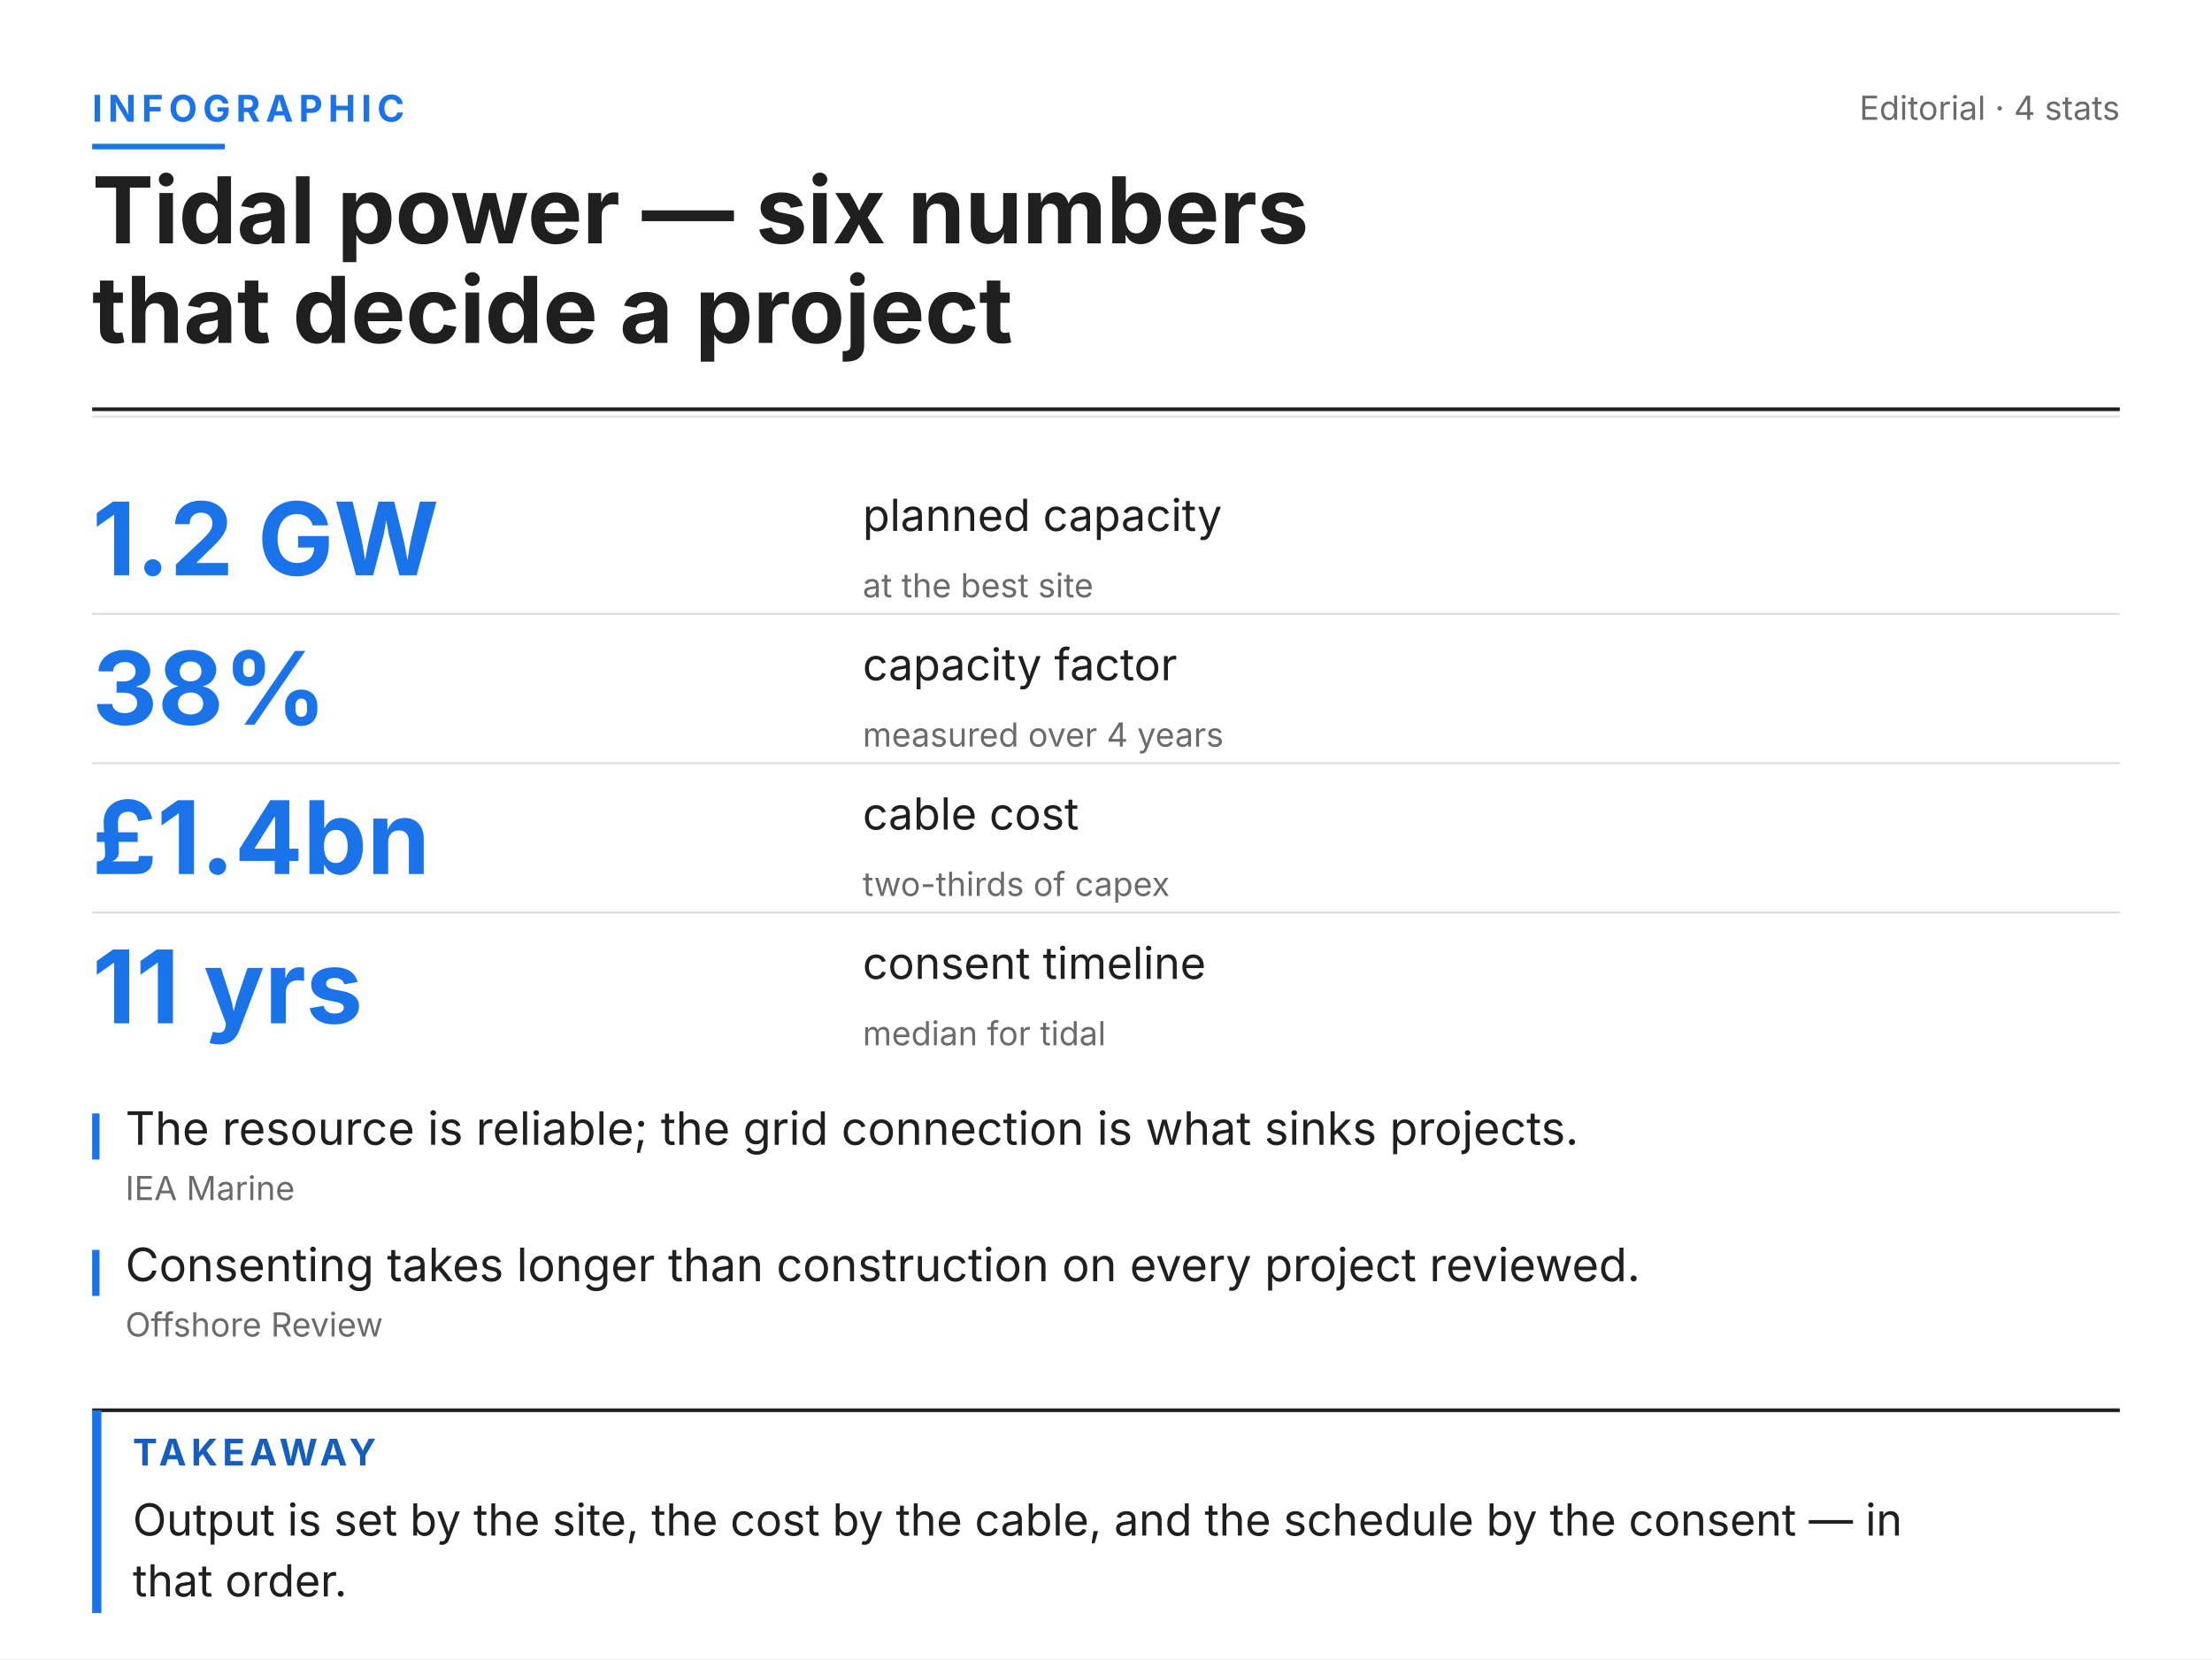
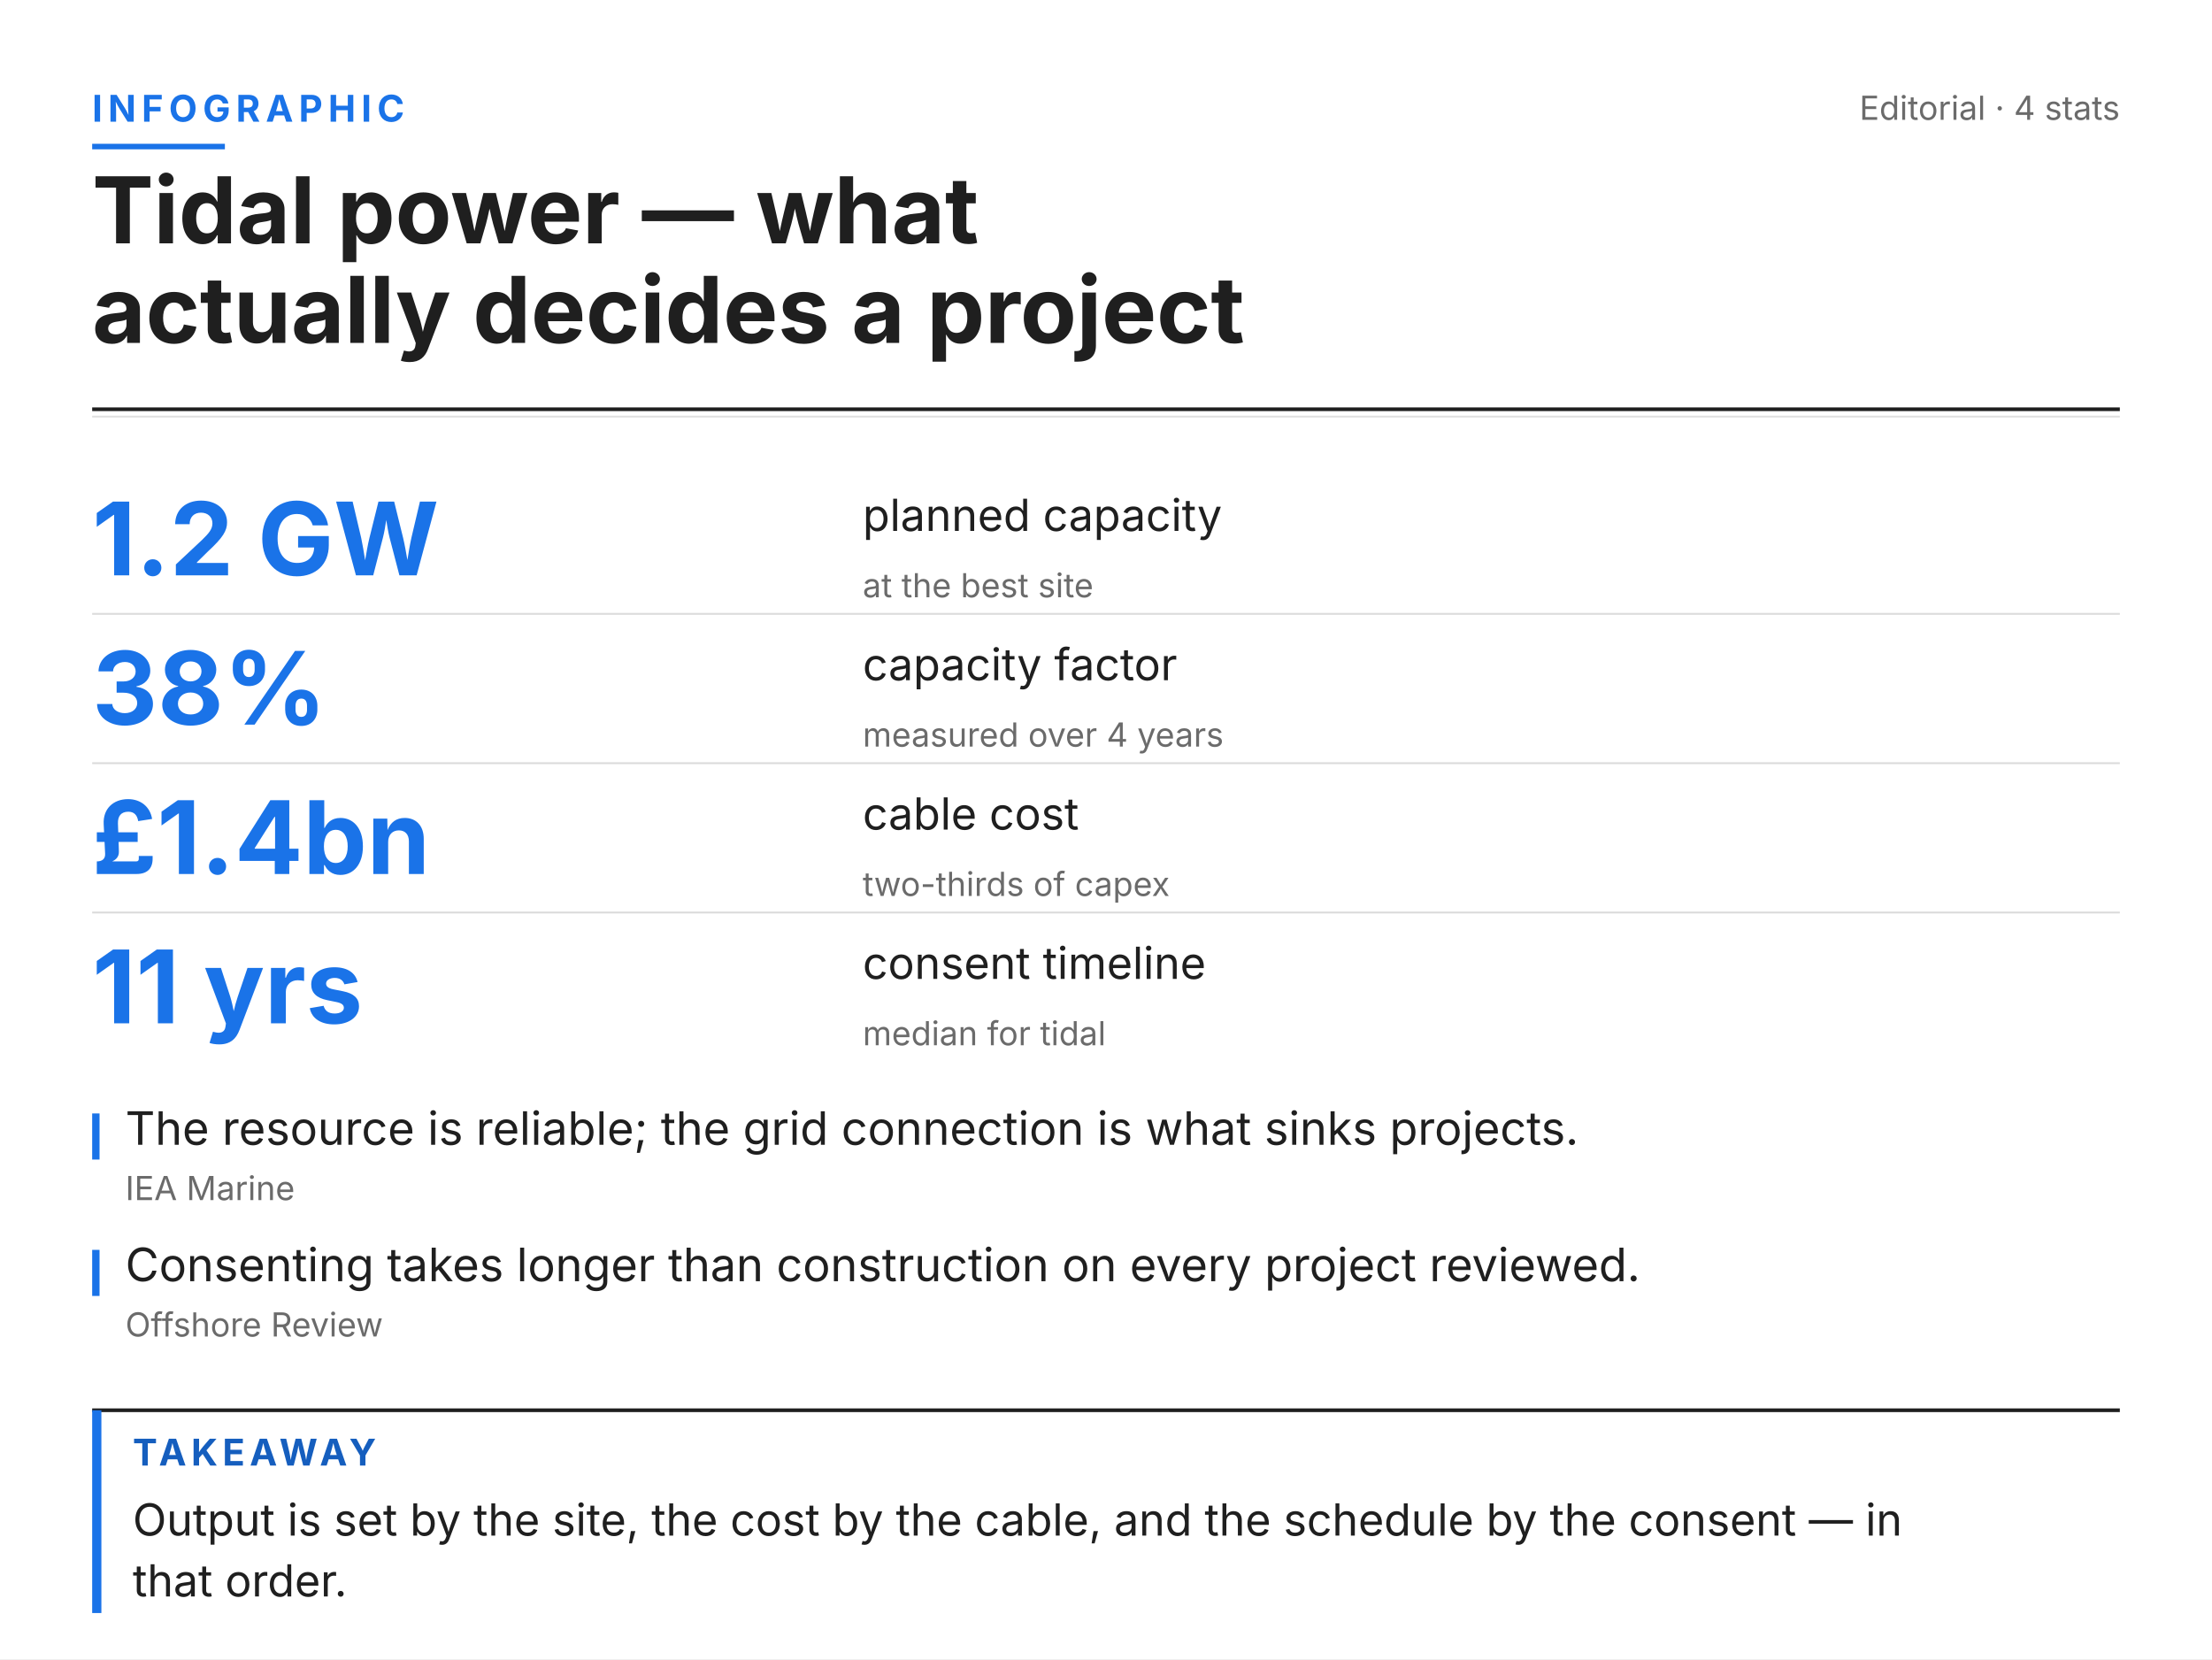
<svg xmlns="http://www.w3.org/2000/svg" width="1200" height="900" viewBox="0 0 1200 900" role="img" aria-labelledby="gfx-title gfx-desc" data-template="infographic" data-preset="editorial" data-detail="standard">
  <defs />
  <rect x="0.0" y="0.0" width="1200.0" height="900.0" fill="#ffffff" />
  <text x="50.0" y="66.0" font-family="'Inter var','Inter','DejaVu Sans','Helvetica Neue',Arial,sans-serif" font-size="20" font-weight="700" fill="#1a73e8" letter-spacing="3">INFOGRAPHIC</text>
  <rect x="50.0" y="78.0" width="72.0" height="3.0" fill="#1a73e8" />
  <text x="1150.0" y="65.0" font-family="'Inter var','Inter','DejaVu Sans','Helvetica Neue',Arial,sans-serif" font-size="18" font-weight="400" fill="#6b6b6b" text-anchor="end">Editorial · 4 stats</text>
-   <text x="50.0" y="132.0" font-family="'Inter var','Inter','DejaVu Sans','Helvetica Neue',Arial,sans-serif" font-size="50" font-weight="700" fill="#1f1f1f">Tidal power — six numbers</text>
-   <text x="50.0" y="186.0" font-family="'Inter var','Inter','DejaVu Sans','Helvetica Neue',Arial,sans-serif" font-size="50" font-weight="700" fill="#1f1f1f">that decide a project</text>
+   <text x="50.0" y="132.0" font-family="'Inter var','Inter','DejaVu Sans','Helvetica Neue',Arial,sans-serif" font-size="50" font-weight="700" fill="#1f1f1f">Tidal power — what</text>
+   <text x="50.0" y="186.0" font-family="'Inter var','Inter','DejaVu Sans','Helvetica Neue',Arial,sans-serif" font-size="50" font-weight="700" fill="#1f1f1f">actually decides a project</text>
  <line x1="50.0" y1="222.0" x2="1150.0" y2="222.0" stroke="#1f1f1f" stroke-width="2" />
  <line x1="50.0" y1="226.0" x2="1150.0" y2="226.0" stroke="#e0e0e0" stroke-width="1" />
  <text x="50.0" y="312.1" font-family="'Inter var','Inter','DejaVu Sans','Helvetica Neue',Arial,sans-serif" font-size="55" font-weight="700" fill="#1a73e8">1.2 GW</text>
  <text x="468.0" y="288.0" font-family="'Inter var','Inter','DejaVu Sans','Helvetica Neue',Arial,sans-serif" font-size="24" font-weight="400" fill="#1f1f1f">planned capacity</text>
  <text x="468.0" y="324.0" font-family="'Inter var','Inter','DejaVu Sans','Helvetica Neue',Arial,sans-serif" font-size="18" font-weight="400" fill="#6b6b6b">at the best site</text>
  <line x1="50.0" y1="333.0" x2="1150.0" y2="333.0" stroke="#dbdbdb" stroke-width="1" />
  <text x="50.0" y="393.1" font-family="'Inter var','Inter','DejaVu Sans','Helvetica Neue',Arial,sans-serif" font-size="55" font-weight="700" fill="#1a73e8">38%</text>
  <text x="468.0" y="369.0" font-family="'Inter var','Inter','DejaVu Sans','Helvetica Neue',Arial,sans-serif" font-size="24" font-weight="400" fill="#1f1f1f">capacity factor</text>
  <text x="468.0" y="405.0" font-family="'Inter var','Inter','DejaVu Sans','Helvetica Neue',Arial,sans-serif" font-size="18" font-weight="400" fill="#6b6b6b">measured over 4 years</text>
  <line x1="50.0" y1="414.0" x2="1150.0" y2="414.0" stroke="#dbdbdb" stroke-width="1" />
  <text x="50.0" y="474.1" font-family="'Inter var','Inter','DejaVu Sans','Helvetica Neue',Arial,sans-serif" font-size="55" font-weight="700" fill="#1a73e8">£1.4bn</text>
  <text x="468.0" y="450.0" font-family="'Inter var','Inter','DejaVu Sans','Helvetica Neue',Arial,sans-serif" font-size="24" font-weight="400" fill="#1f1f1f">cable cost</text>
  <text x="468.0" y="486.0" font-family="'Inter var','Inter','DejaVu Sans','Helvetica Neue',Arial,sans-serif" font-size="18" font-weight="400" fill="#6b6b6b">two-thirds of capex</text>
  <line x1="50.0" y1="495.0" x2="1150.0" y2="495.0" stroke="#dbdbdb" stroke-width="1" />
  <text x="50.0" y="555.1" font-family="'Inter var','Inter','DejaVu Sans','Helvetica Neue',Arial,sans-serif" font-size="55" font-weight="700" fill="#1a73e8">11 yrs</text>
  <text x="468.0" y="531.0" font-family="'Inter var','Inter','DejaVu Sans','Helvetica Neue',Arial,sans-serif" font-size="24" font-weight="400" fill="#1f1f1f">consent timeline</text>
  <text x="468.0" y="567.0" font-family="'Inter var','Inter','DejaVu Sans','Helvetica Neue',Arial,sans-serif" font-size="18" font-weight="400" fill="#6b6b6b">median for tidal</text>
  <rect x="50.0" y="604.0" width="4.0" height="25.0" fill="#1a73e8" />
  <text x="68.0" y="621.0" font-family="'Inter var','Inter','DejaVu Sans','Helvetica Neue',Arial,sans-serif" font-size="25" font-weight="400" fill="#1f1f1f">The resource is reliable; the grid connection is what sinks projects.</text>
  <text x="68.0" y="651.0" font-family="'Inter var','Inter','DejaVu Sans','Helvetica Neue',Arial,sans-serif" font-size="18" font-weight="400" fill="#6b6b6b">IEA Marine</text>
  <rect x="50.0" y="678.0" width="4.0" height="25.0" fill="#1a73e8" />
  <text x="68.0" y="695.0" font-family="'Inter var','Inter','DejaVu Sans','Helvetica Neue',Arial,sans-serif" font-size="25" font-weight="400" fill="#1f1f1f">Consenting takes longer than construction on every project reviewed.</text>
  <text x="68.0" y="725.0" font-family="'Inter var','Inter','DejaVu Sans','Helvetica Neue',Arial,sans-serif" font-size="18" font-weight="400" fill="#6b6b6b">Offshore Review</text>
  <line x1="50.0" y1="765.0" x2="1150.0" y2="765.0" stroke="#1f1f1f" stroke-width="2" />
  <rect x="50.0" y="767.0" width="1100.0" height="108.0" fill="#ffffff" />
  <rect x="50.0" y="765.0" width="5.0" height="110.0" fill="#1a73e8" />
  <text x="72.0" y="795.0" font-family="'Inter var','Inter','DejaVu Sans','Helvetica Neue',Arial,sans-serif" font-size="20" font-weight="700" fill="#155ebe" letter-spacing="2.6">TAKEAWAY</text>
  <text x="72.0" y="833.0" font-family="'Inter var','Inter','DejaVu Sans','Helvetica Neue',Arial,sans-serif" font-size="24" font-weight="400" fill="#1f1f1f">Output is set by the site, the cost by the cable, and the schedule by the consent — in</text>
  <text x="72.0" y="866.0" font-family="'Inter var','Inter','DejaVu Sans','Helvetica Neue',Arial,sans-serif" font-size="24" font-weight="400" fill="#1f1f1f">that order.</text>
</svg>
